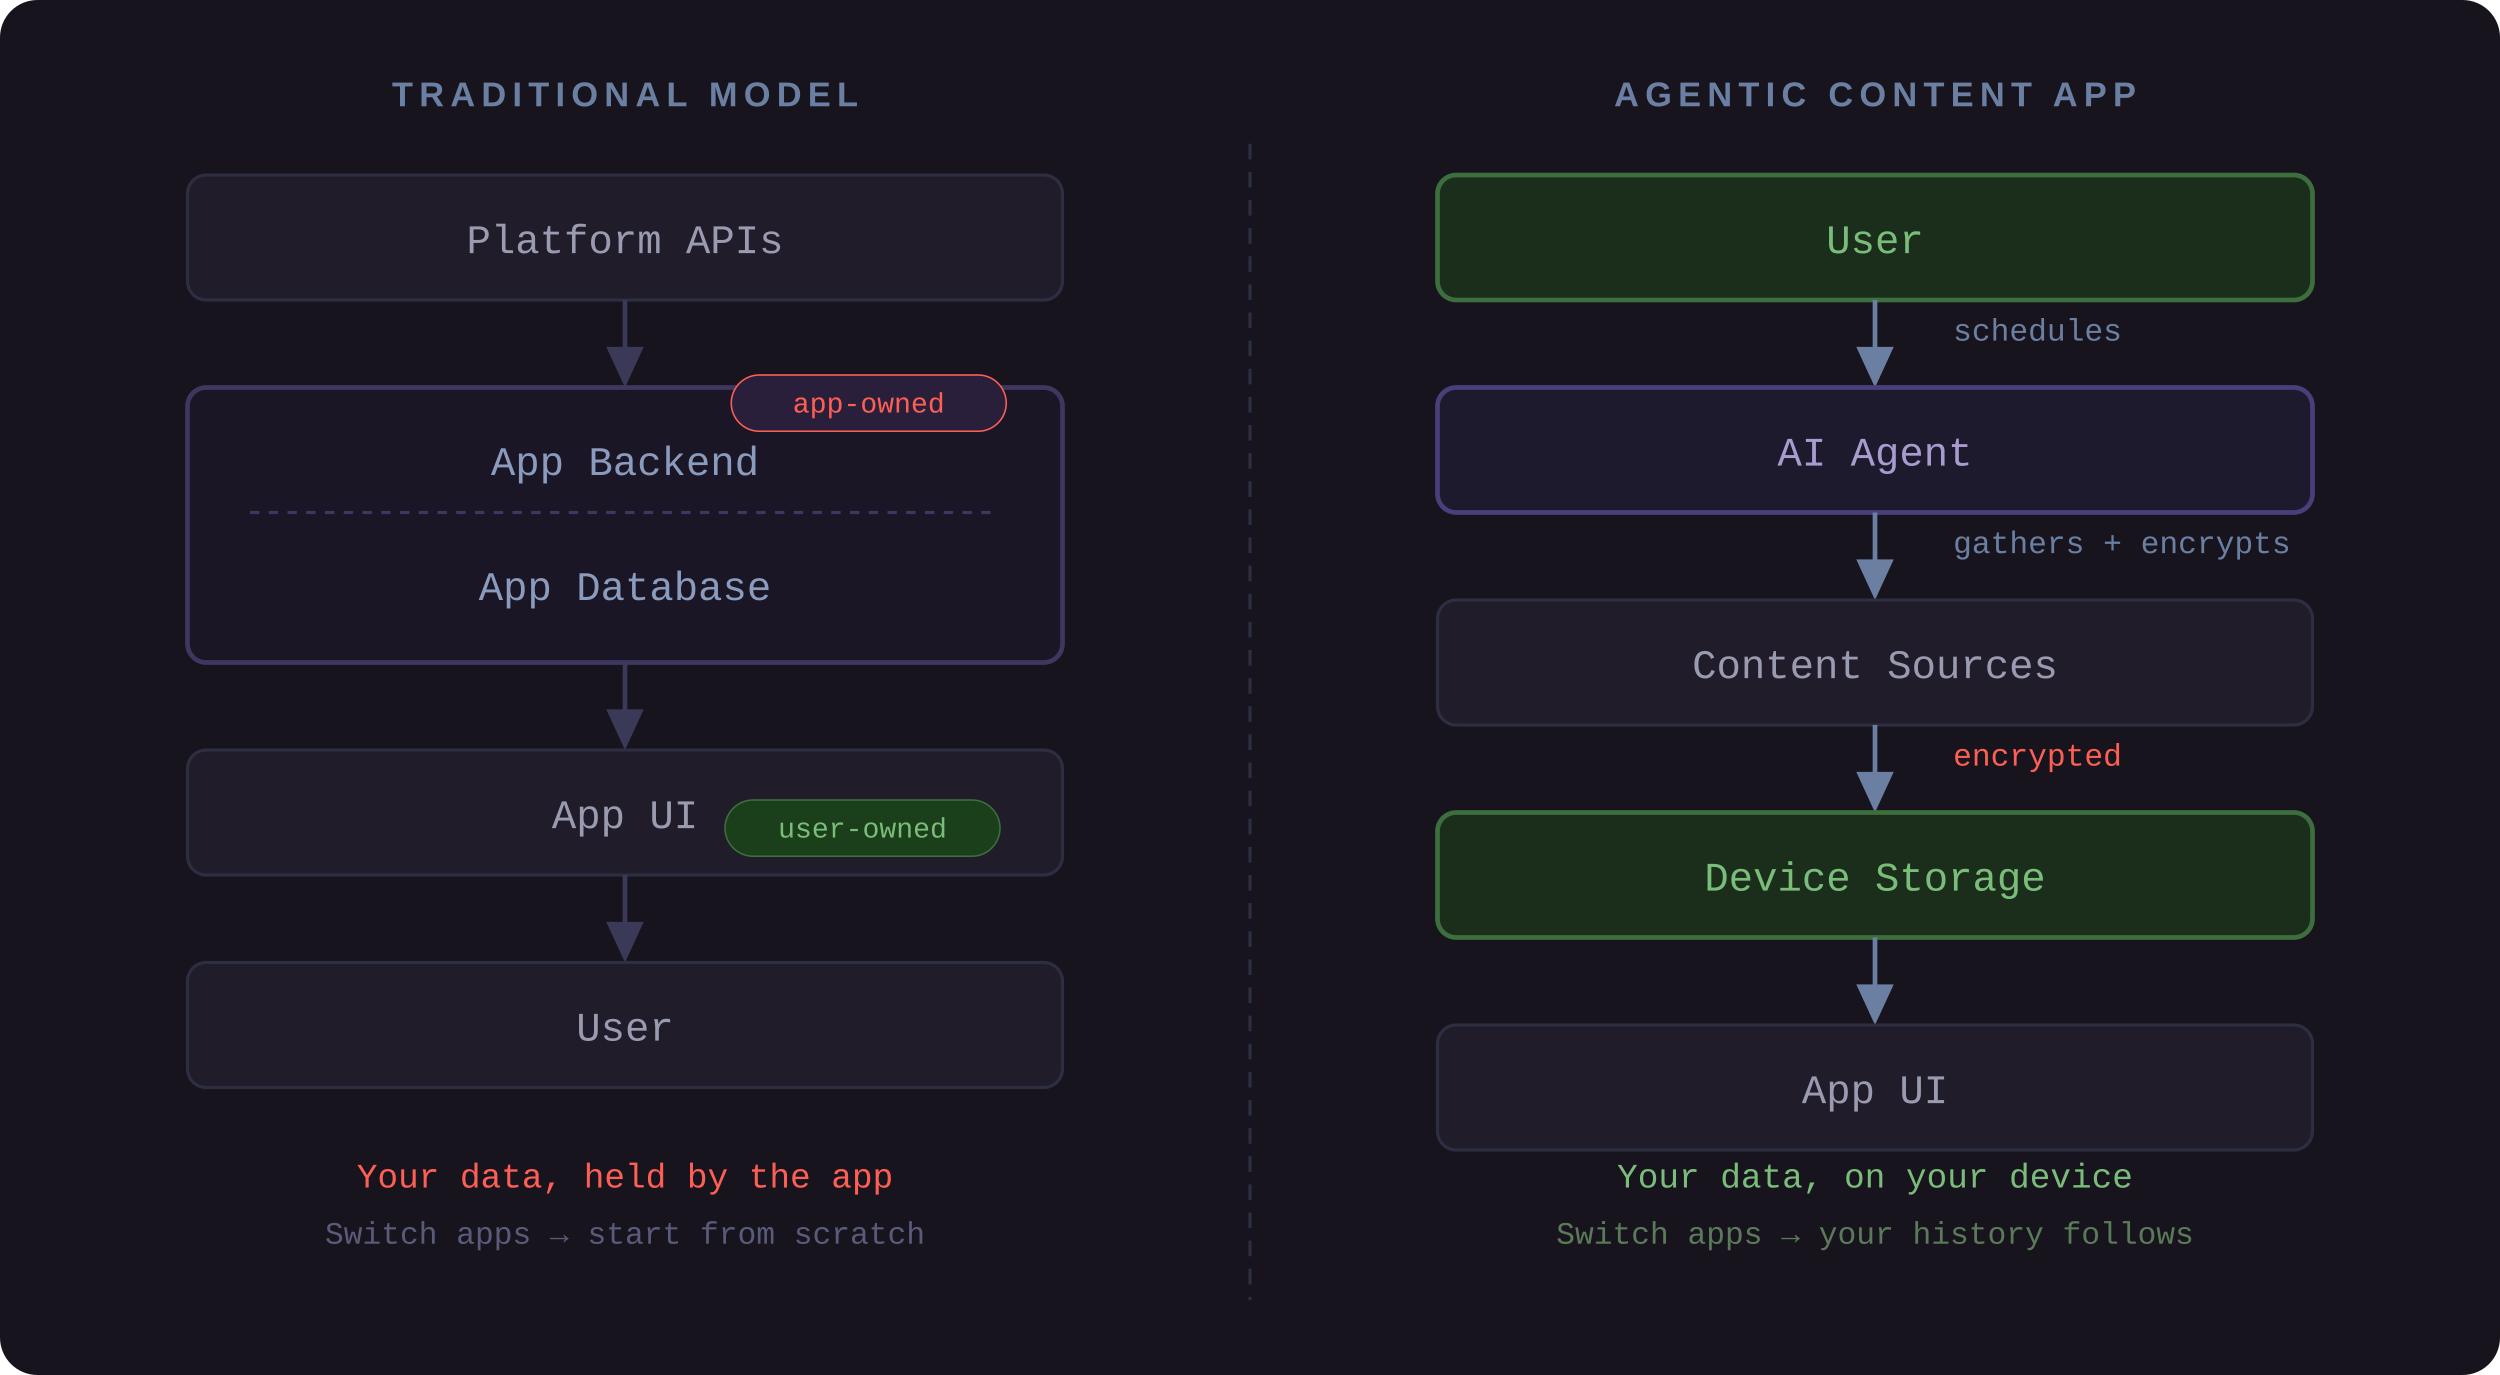
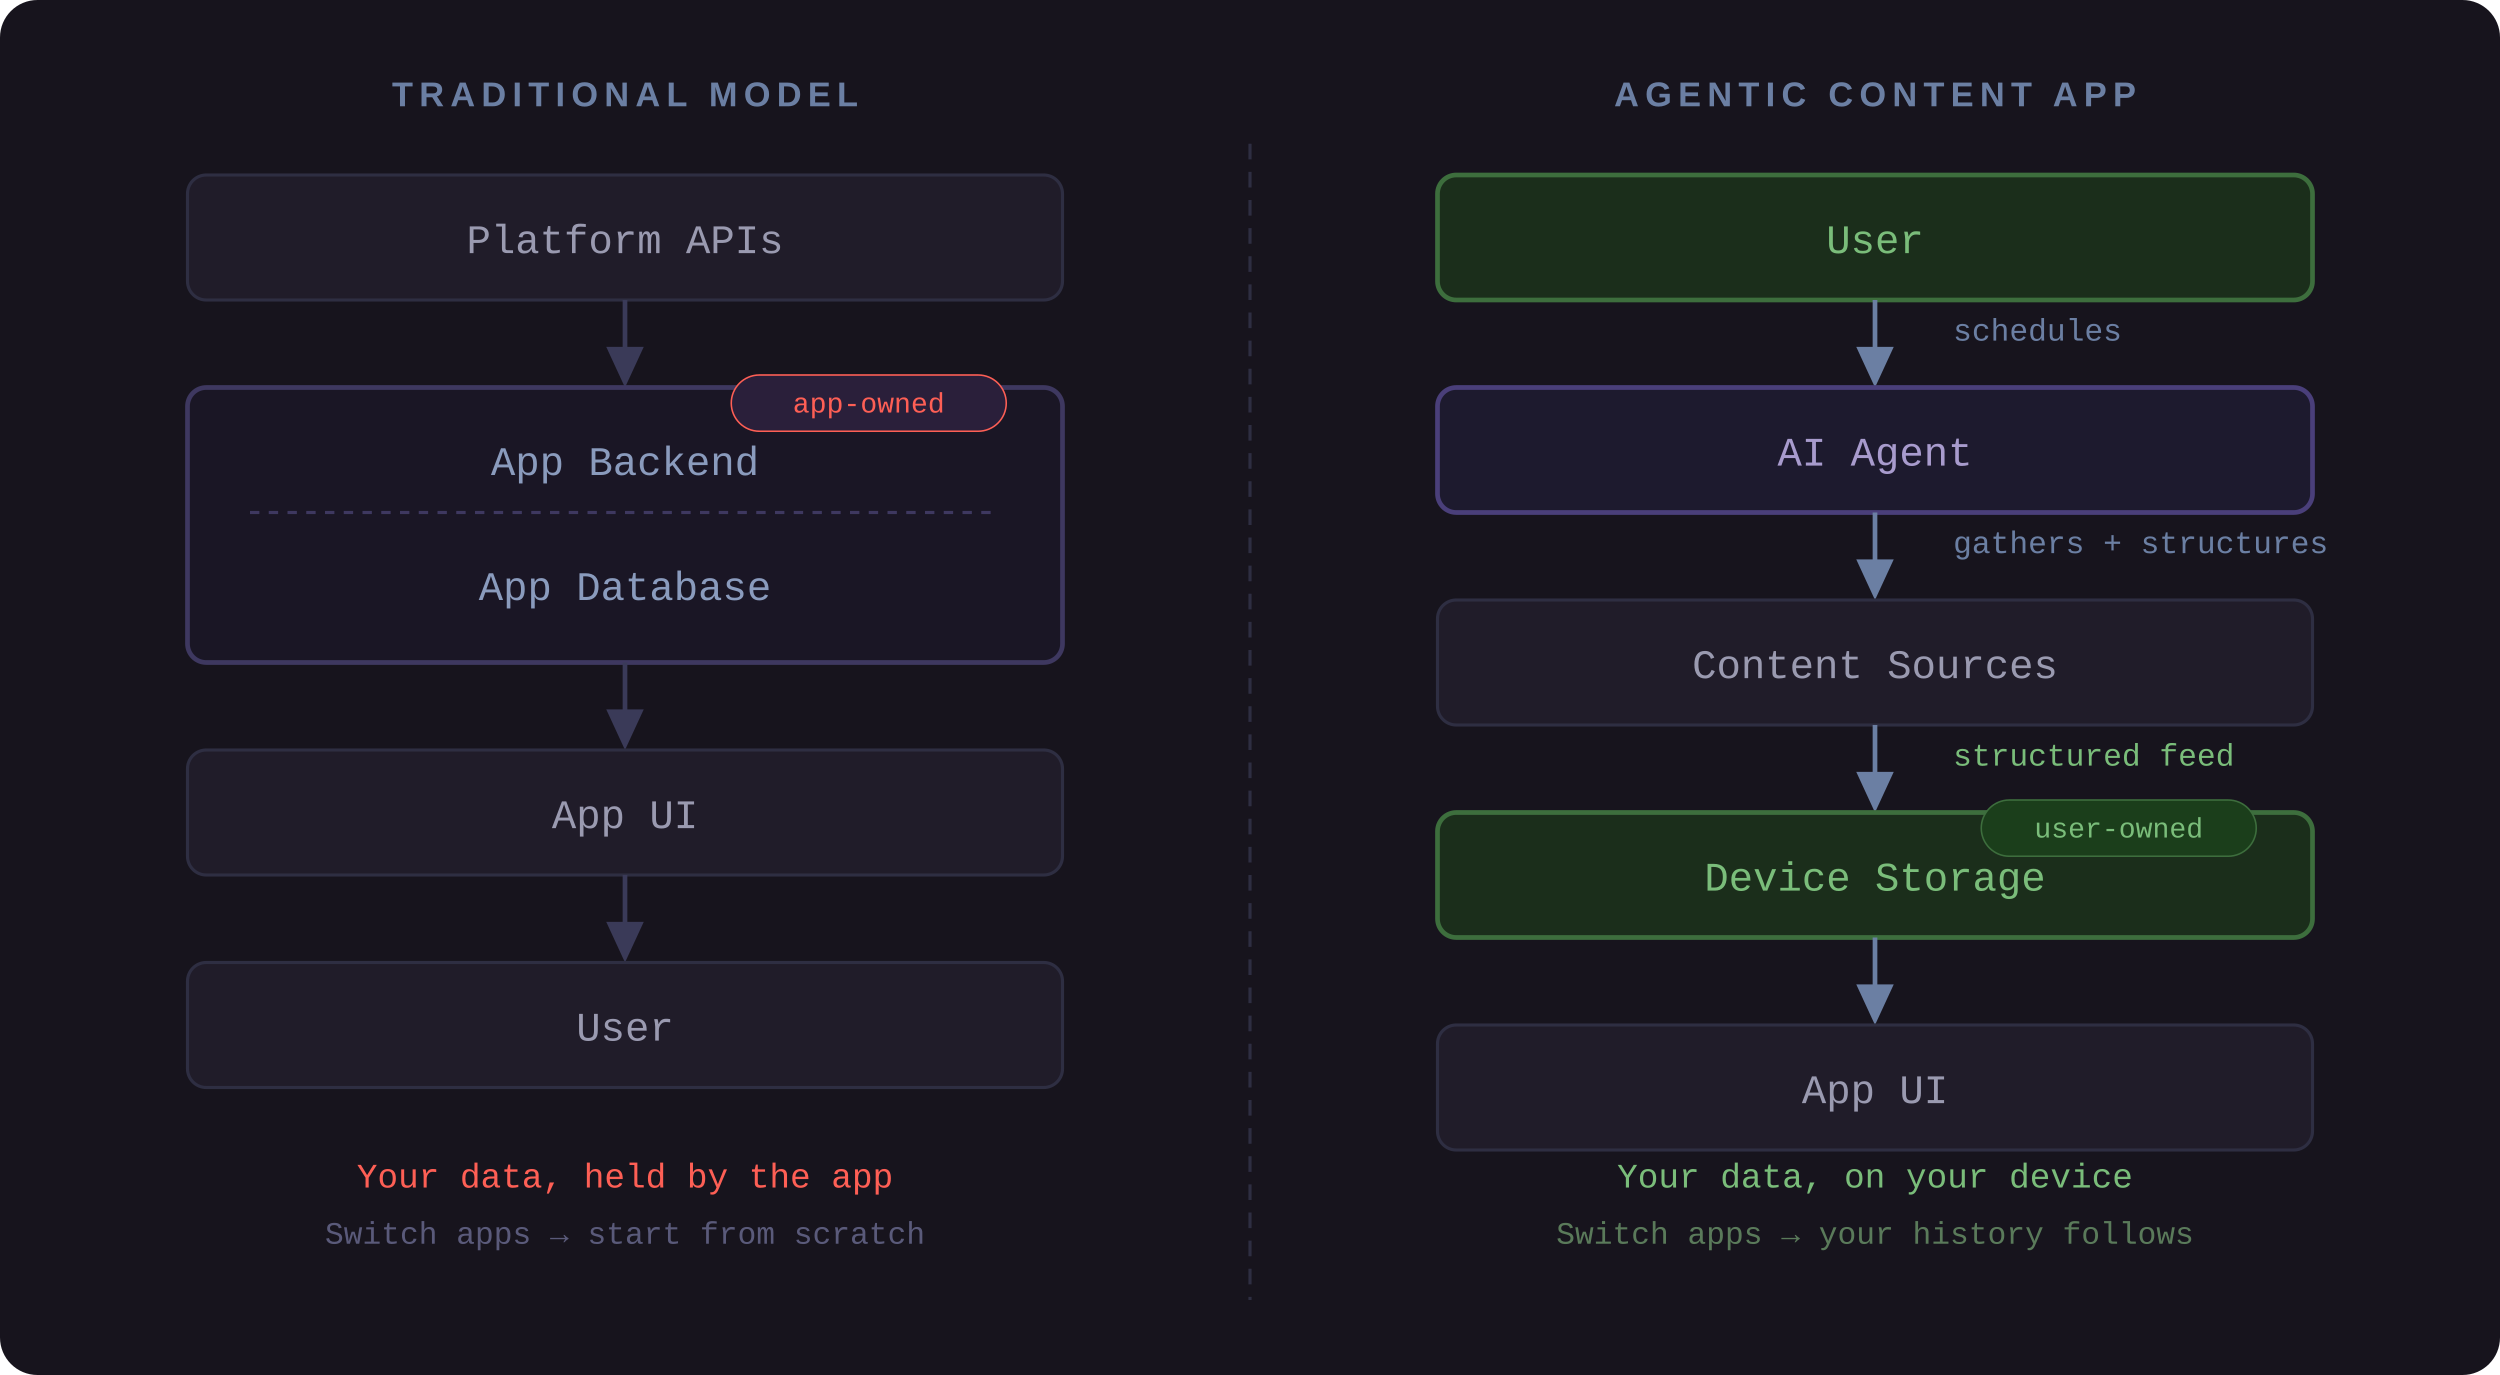
<svg xmlns="http://www.w3.org/2000/svg" viewBox="0 0 800 440" role="img" aria-label="Comparison of traditional app model versus agentic content app model">
  <rect width="800" height="440" rx="12" fill="#17141d" />
  <text x="200" y="34" text-anchor="middle" font-family="'Trebuchet MS',Arial,sans-serif" font-size="11" font-weight="700" fill="#6b7fa3" letter-spacing="2">TRADITIONAL MODEL</text>
  <text x="600" y="34" text-anchor="middle" font-family="'Trebuchet MS',Arial,sans-serif" font-size="11" font-weight="700" fill="#6b7fa3" letter-spacing="2">AGENTIC CONTENT APP</text>
  <line x1="400" y1="46" x2="400" y2="416" stroke="#2e2e42" stroke-width="1" stroke-dasharray="5,4" />
  <rect x="60" y="56" width="280" height="40" rx="6" fill="#201c29" stroke="#2e2e42" stroke-width="1" />
  <text x="200" y="81" text-anchor="middle" font-family="'Courier New',monospace" font-size="13" fill="#9a9ab0">Platform APIs</text>
  <line x1="200" y1="96" x2="200" y2="114" stroke="#3a3a58" stroke-width="1.5" />
  <polygon points="194,111 200,124 206,111" fill="#3a3a58" />
  <rect x="60" y="124" width="280" height="88" rx="6" fill="#1a1625" stroke="#3e3860" stroke-width="1.5" />
  <text x="200" y="152" text-anchor="middle" font-family="'Courier New',monospace" font-size="13" fill="#8a9bbd">App Backend</text>
  <line x1="80" y1="164" x2="320" y2="164" stroke="#3e3860" stroke-width="1" stroke-dasharray="3,3" />
  <text x="200" y="192" text-anchor="middle" font-family="'Courier New',monospace" font-size="13" fill="#8a9bbd">App Database</text>
  <rect x="234" y="120" width="88" height="18" rx="9" fill="#2a1f3a" stroke="#fe5f55" stroke-width="0.5" />
  <text x="278" y="132" text-anchor="middle" font-family="'Courier New',monospace" font-size="9" fill="#fe5f55">app-owned</text>
  <line x1="200" y1="212" x2="200" y2="230" stroke="#3a3a58" stroke-width="1.5" />
  <polygon points="194,227 200,240 206,227" fill="#3a3a58" />
  <rect x="60" y="240" width="280" height="40" rx="6" fill="#201c29" stroke="#2e2e42" stroke-width="1" />
  <text x="200" y="265" text-anchor="middle" font-family="'Courier New',monospace" font-size="13" fill="#9a9ab0">App UI</text>
  <line x1="200" y1="280" x2="200" y2="298" stroke="#3a3a58" stroke-width="1.5" />
  <polygon points="194,295 200,308 206,295" fill="#3a3a58" />
  <rect x="60" y="308" width="280" height="40" rx="6" fill="#201c29" stroke="#2e2e42" stroke-width="1" />
  <text x="200" y="333" text-anchor="middle" font-family="'Courier New',monospace" font-size="13" fill="#9a9ab0">User</text>
  <text x="200" y="380" text-anchor="middle" font-family="'Courier New',monospace" font-size="11" fill="#fe5f55">Your data, held by the app</text>
  <text x="200" y="398" text-anchor="middle" font-family="'Courier New',monospace" font-size="10" fill="#5a5a7a">Switch apps → start from scratch</text>
  <rect x="460" y="56" width="280" height="40" rx="6" fill="#1b2e1b" stroke="#3d6e3d" stroke-width="1.5" />
  <text x="600" y="81" text-anchor="middle" font-family="'Courier New',monospace" font-size="13" fill="#7abd7a">User</text>
  <line x1="600" y1="96" x2="600" y2="114" stroke="#6b7fa3" stroke-width="1.5" />
  <polygon points="594,111 600,124 606,111" fill="#6b7fa3" />
  <text x="625" y="109" font-family="'Courier New',monospace" font-size="10" fill="#6b7fa3">schedules</text>
  <rect x="460" y="124" width="280" height="40" rx="6" fill="#1d1a2e" stroke="#4a3f7a" stroke-width="1.5" />
  <text x="600" y="149" text-anchor="middle" font-family="'Courier New',monospace" font-size="13" fill="#a89bcd">AI Agent</text>
  <line x1="600" y1="164" x2="600" y2="182" stroke="#6b7fa3" stroke-width="1.5" />
  <polygon points="594,179 600,192 606,179" fill="#6b7fa3" />
-   <text x="625" y="177" font-family="'Courier New',monospace" font-size="10" fill="#6b7fa3">gathers + encrypts</text>
+   <text x="625" y="177" font-family="'Courier New',monospace" font-size="10" fill="#6b7fa3">gathers + structures</text>
  <rect x="460" y="192" width="280" height="40" rx="6" fill="#201c29" stroke="#2e2e42" stroke-width="1" />
  <text x="600" y="217" text-anchor="middle" font-family="'Courier New',monospace" font-size="13" fill="#9a9ab0">Content Sources</text>
  <line x1="600" y1="232" x2="600" y2="250" stroke="#6b7fa3" stroke-width="1.5" />
  <polygon points="594,247 600,260 606,247" fill="#6b7fa3" />
-   <text x="625" y="245" font-family="'Courier New',monospace" font-size="10" fill="#fe5f55">encrypted</text>
+   <text x="625" y="245" font-family="'Courier New',monospace" font-size="10" fill="#7abd7a">structured feed</text>
  <rect x="460" y="260" width="280" height="40" rx="6" fill="#1b2e1b" stroke="#3d6e3d" stroke-width="1.5" />
  <text x="600" y="285" text-anchor="middle" font-family="'Courier New',monospace" font-size="13" fill="#7abd7a">Device Storage</text>
-   <rect x="232" y="256" width="88" height="18" rx="9" fill="#1b3e1b" stroke="#3d6e3d" stroke-width="0.5" />
-   <text x="276" y="268" text-anchor="middle" font-family="'Courier New',monospace" font-size="9" fill="#7abd7a">user-owned</text>
+   <rect x="634" y="256" width="88" height="18" rx="9" fill="#1b3e1b" stroke="#3d6e3d" stroke-width="0.5" />
+   <text x="678" y="268" text-anchor="middle" font-family="'Courier New',monospace" font-size="9" fill="#7abd7a">user-owned</text>
  <line x1="600" y1="300" x2="600" y2="318" stroke="#6b7fa3" stroke-width="1.5" />
  <polygon points="594,315 600,328 606,315" fill="#6b7fa3" />
  <rect x="460" y="328" width="280" height="40" rx="6" fill="#201c29" stroke="#2e2e42" stroke-width="1" />
  <text x="600" y="353" text-anchor="middle" font-family="'Courier New',monospace" font-size="13" fill="#9a9ab0">App UI</text>
  <text x="600" y="380" text-anchor="middle" font-family="'Courier New',monospace" font-size="11" fill="#7abd7a">Your data, on your device</text>
  <text x="600" y="398" text-anchor="middle" font-family="'Courier New',monospace" font-size="10" fill="#5a7a5a">Switch apps → your history follows</text>
</svg>
